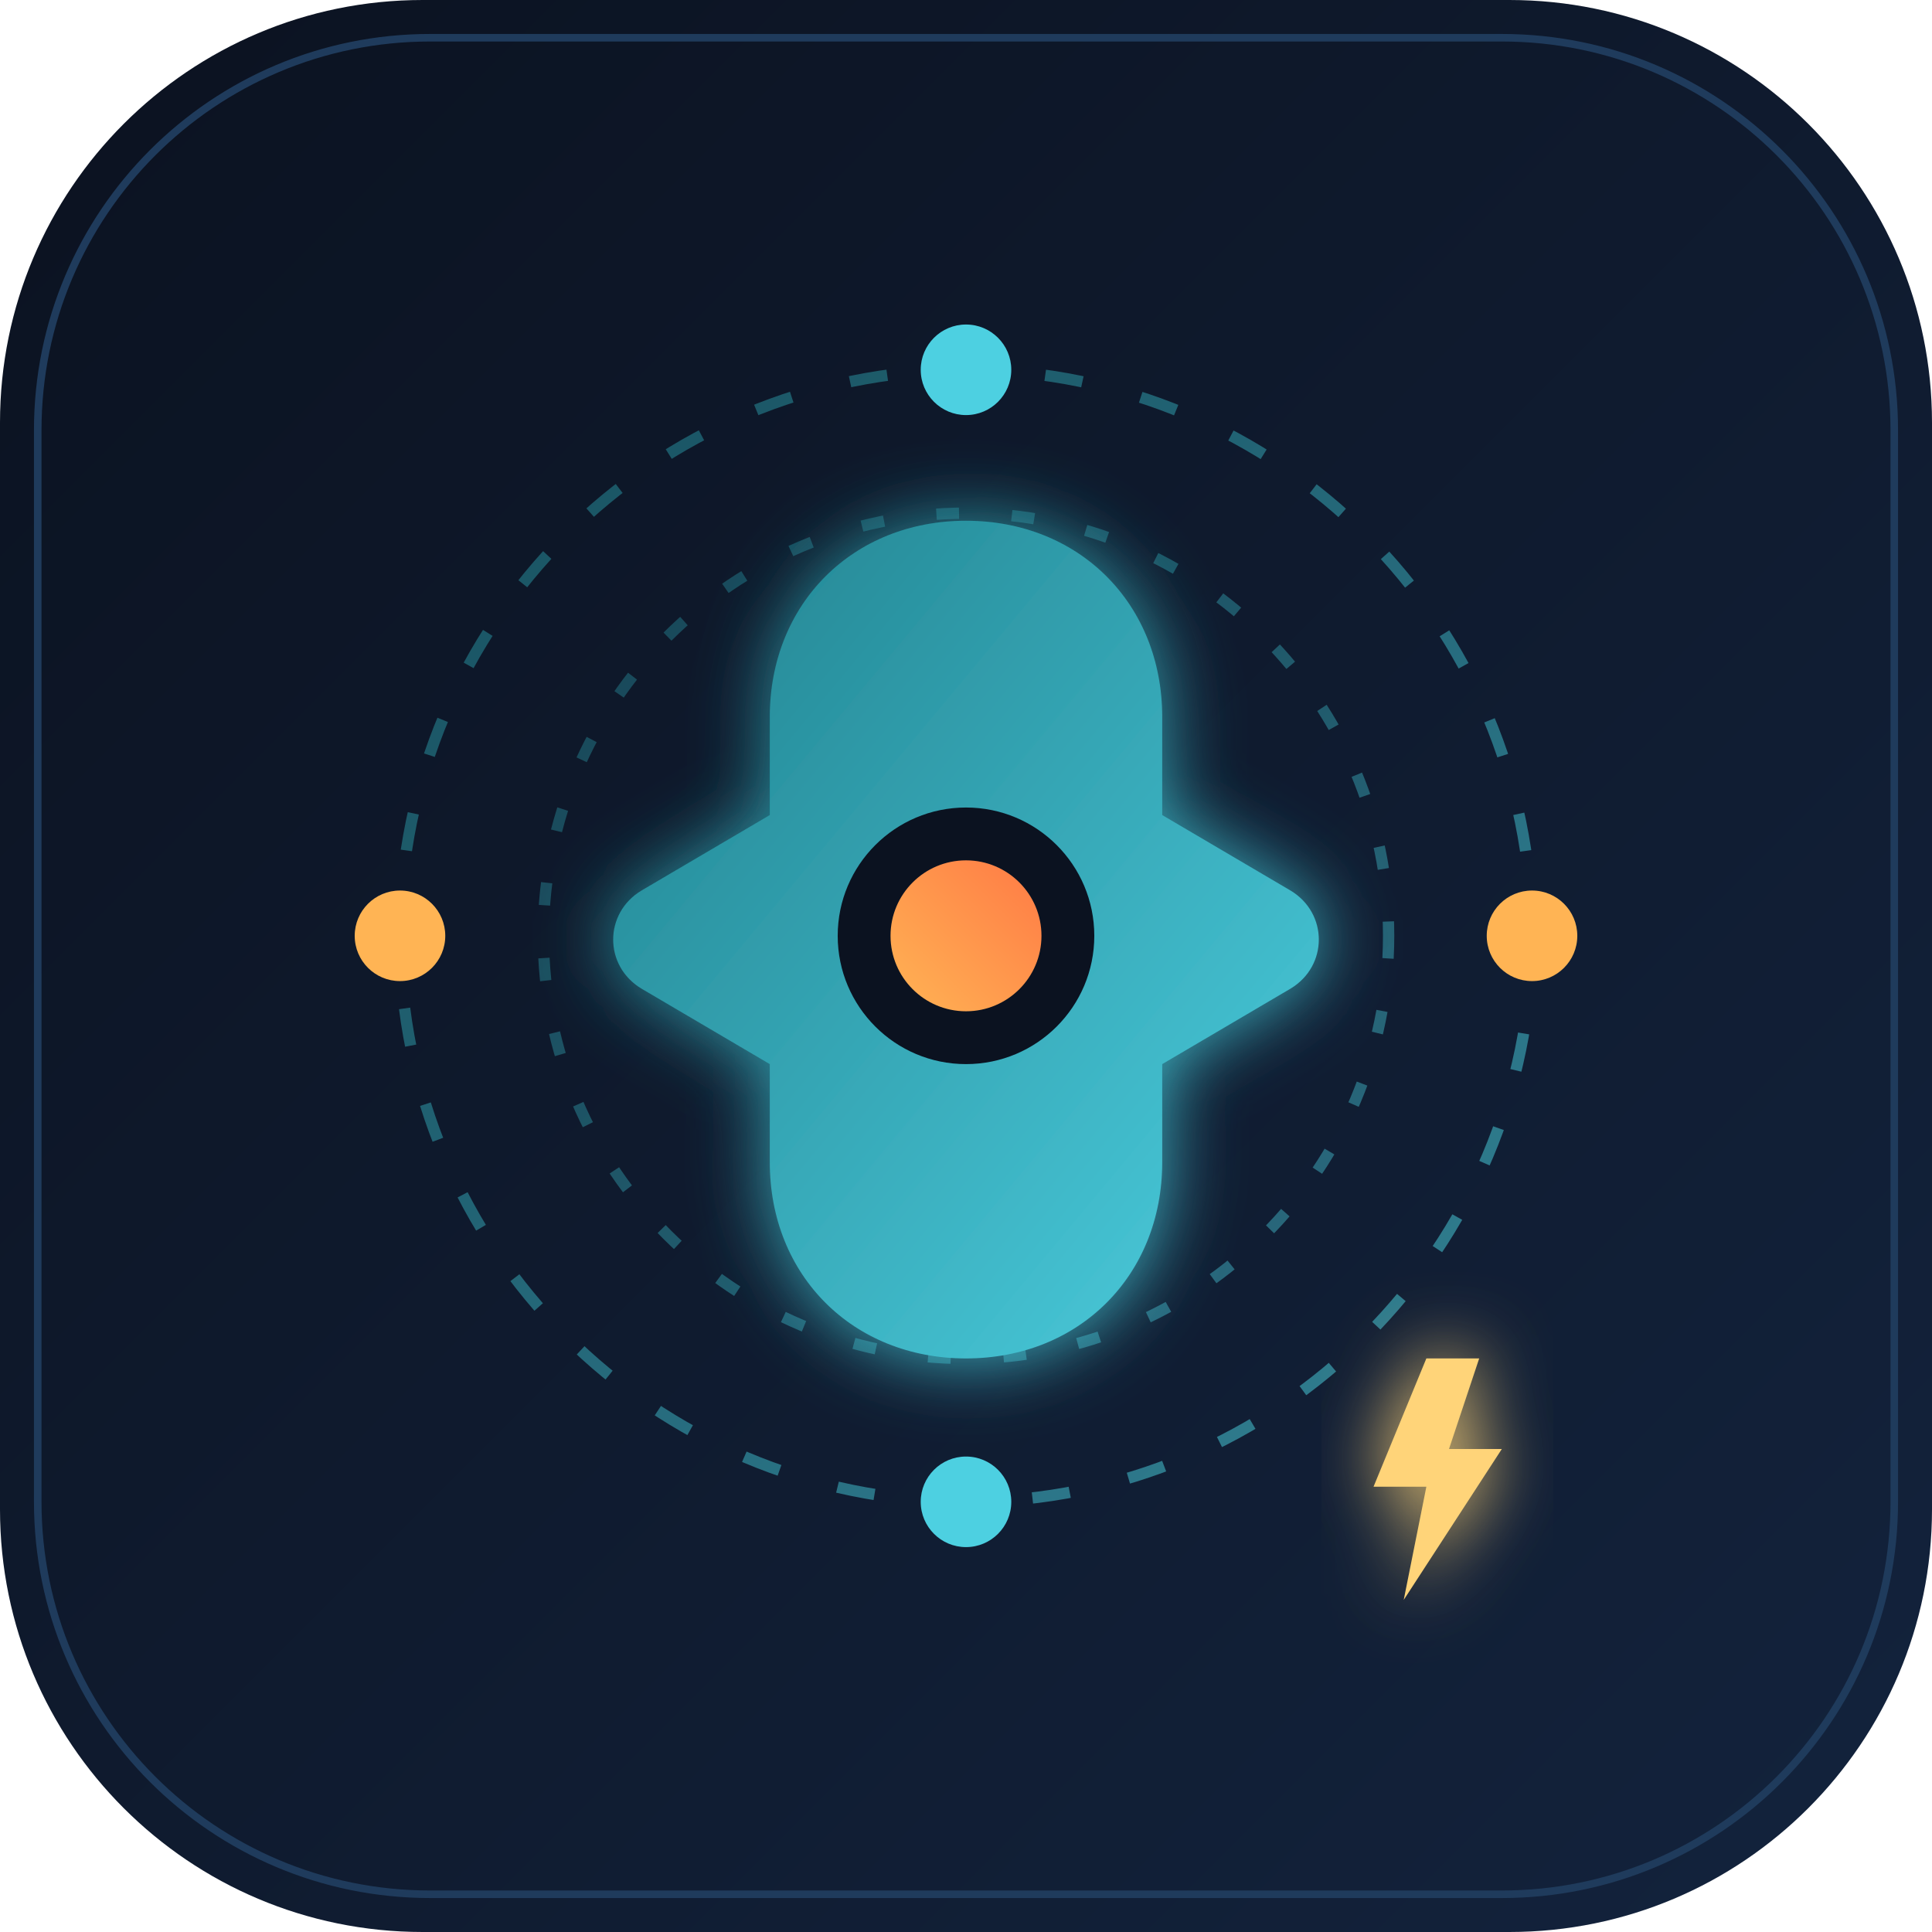
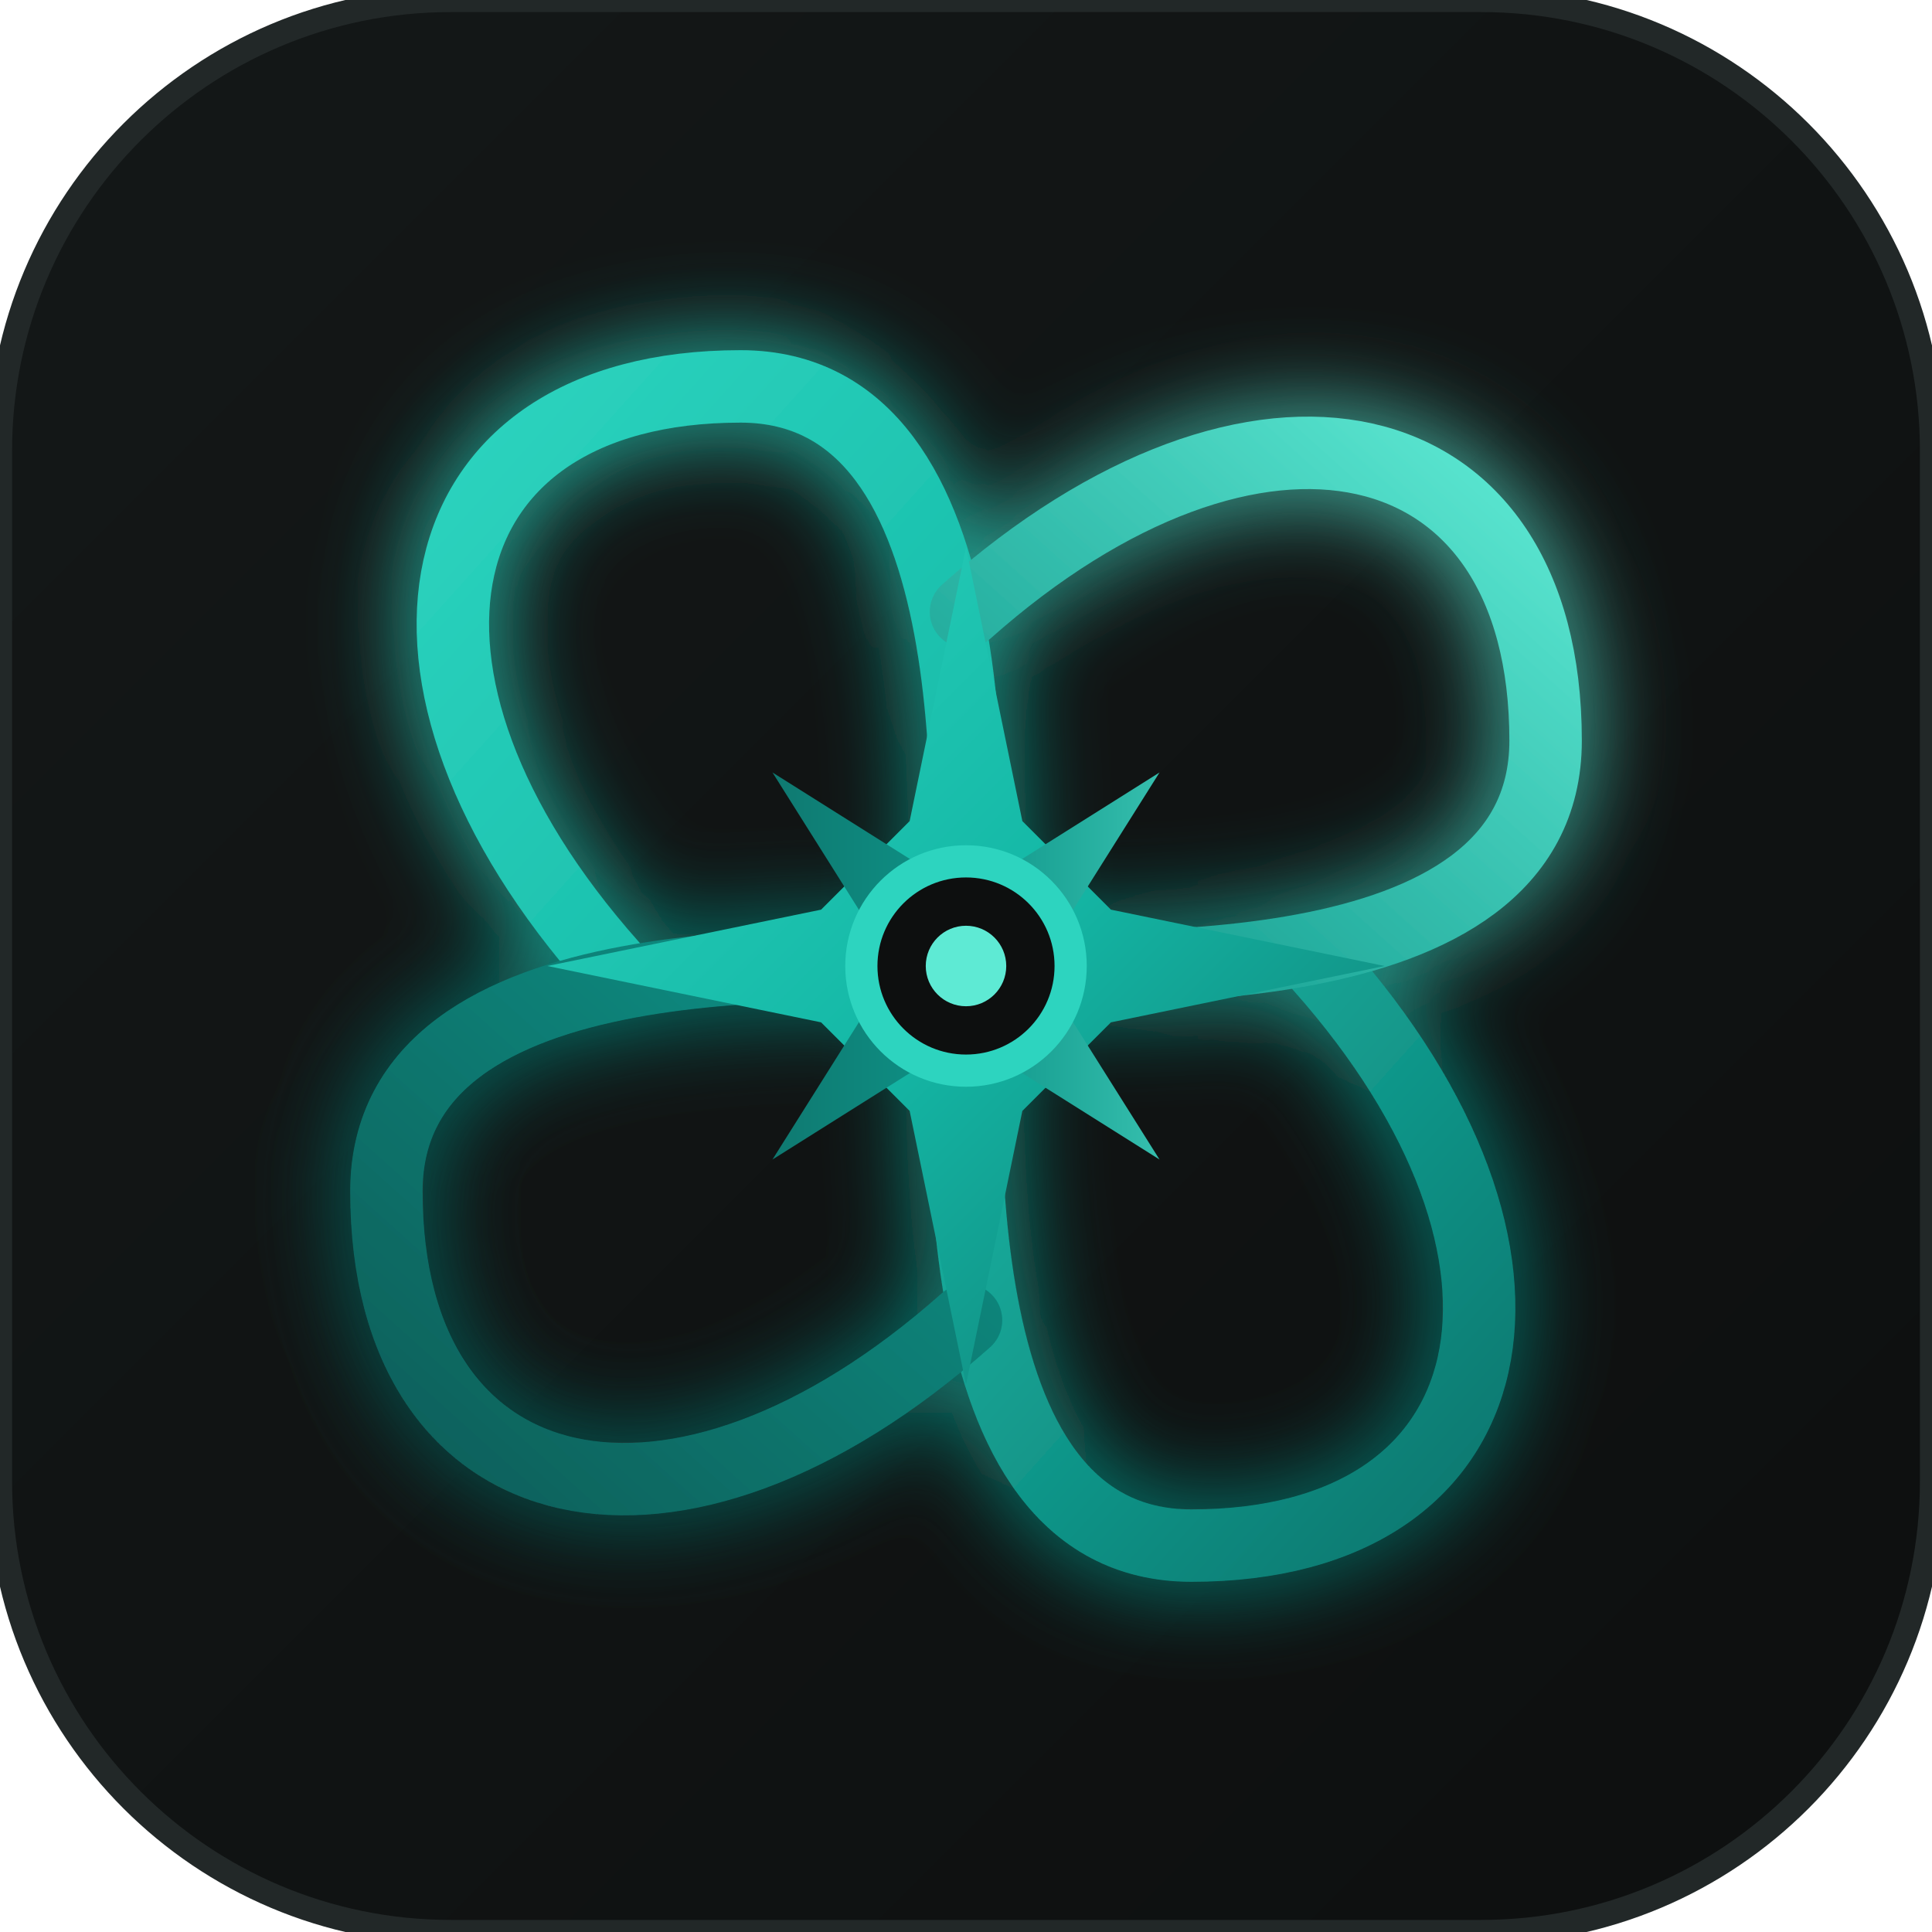
- <svg xmlns="http://www.w3.org/2000/svg" viewBox="0 0 512 512" width="512" height="512" role="img" aria-label="Perplexity Auto Creator logo">
+ <svg xmlns="http://www.w3.org/2000/svg" viewBox="0 0 120 120" fill="none">
  <defs>
-     <linearGradient id="bg" x1="0" y1="0" x2="1" y2="1">
-       <stop offset="0" stop-color="#0b1220" />
-       <stop offset="1" stop-color="#13233d" />
+     <linearGradient id="bgGrad" x1="0%" y1="0%" x2="100%" y2="100%">
+       <stop offset="0%" stop-color="#141818" />
+       <stop offset="100%" stop-color="#0d0f0f" />
    </linearGradient>
-     <linearGradient id="g1" x1="0" y1="0" x2="1" y2="1">
-       <stop offset="0" stop-color="#20808D" />
-       <stop offset="1" stop-color="#4dd0e1" />
+     <linearGradient id="tealGrad1" x1="0%" y1="0%" x2="100%" y2="100%">
+       <stop offset="0%" stop-color="#2dd4bf" />
+       <stop offset="50%" stop-color="#14b8a6" />
+       <stop offset="100%" stop-color="#0f766e" />
    </linearGradient>
-     <linearGradient id="g2" x1="0" y1="1" x2="1" y2="0">
-       <stop offset="0" stop-color="#ffb454" />
-       <stop offset="1" stop-color="#ff7a45" />
+     <linearGradient id="tealGrad2" x1="100%" y1="0%" x2="0%" y2="100%">
+       <stop offset="0%" stop-color="#5eead4" />
+       <stop offset="50%" stop-color="#0d9488" />
+       <stop offset="100%" stop-color="#115e59" />
    </linearGradient>
-     <filter id="glow" x="-40%" y="-40%" width="180%" height="180%">
-       <feGaussianBlur stdDeviation="10" result="b" />
-       <feMerge>
-         <feMergeNode in="b" />
-         <feMergeNode in="SourceGraphic" />
-       </feMerge>
+     <filter id="subtleGlow" x="-20%" y="-20%" width="140%" height="140%">
+       <feGaussianBlur stdDeviation="3" result="blur" />
+       <feComposite in="SourceGraphic" in2="blur" operator="over" />
    </filter>
  </defs>
-   <rect width="512" height="512" rx="112" fill="url(#bg)" />
-   <rect x="10" y="10" width="492" height="492" rx="104" fill="none" stroke="#1f3b5c" stroke-width="2" />
-   <g opacity="0.55" stroke="url(#g1)" fill="none" stroke-width="3">
-     <circle cx="256" cy="248" r="150" stroke-dasharray="10 16" />
-     <circle cx="256" cy="248" r="112" stroke-dasharray="6 14" opacity="0.8" />
+   <rect width="120" height="120" rx="28" fill="url(#bgGrad)" stroke="#222828" stroke-width="1.5" />
+   <g filter="url(#subtleGlow)" stroke-width="4.5" stroke-linecap="round" stroke-linejoin="round" fill="none">
+     <path d="M 38 60 C 22 42, 26 24, 46 24 C 62 24, 60 52, 60 60 C 60 68, 58 96, 74 96 C 94 96, 98 78, 82 60" stroke="url(#tealGrad1)" />
+     <path d="M 60 38 C 78 22, 96 26, 96 46 C 96 62, 68 60, 60 60 C 52 60, 24 58, 24 74 C 24 94, 42 98, 60 82" stroke="url(#tealGrad2)" />
  </g>
-   <g filter="url(#glow)">
-     <path d="M256 138c-30 0-52 22-52 52v26l-34 20c-10 6-10 20 0 26l34 20v26c0 30 22 52 52 52h0c30 0 52-22 52-52v-26l34-20c10-6 10-20 0-26l-34-20v-26c0-30-22-52-52-52z" fill="url(#g1)" />
-   </g>
-   <circle cx="256" cy="248" r="34" fill="#0b1220" />
-   <circle cx="256" cy="248" r="20" fill="url(#g2)" />
-   <g fill="#4dd0e1">
-     <circle cx="256" cy="98" r="12" />
-     <circle cx="406" cy="248" r="12" fill="#ffb454" />
-     <circle cx="256" cy="398" r="12" />
-     <circle cx="106" cy="248" r="12" fill="#ffb454" />
-   </g>
-   <g transform="translate(360 360)" filter="url(#glow)">
-     <path d="M18 0 4 34h14l-6 30 26-40H24l8-24z" fill="#ffd479" />
+   <g transform="translate(60, 60)">
+     <polygon points="0,-26 3.5,-9 9,-3.5 26,0 9,3.5 3.5,9 0,26 -3.5,9 -9,3.5 -26,0 -9,-3.5 -3.5,-9" fill="url(#tealGrad1)" />
+     <polygon points="0,-17 2.5,-6 6,-2.5 17,0 6,2.5 2.5,6 0,17 -2.5,6 -6,2.5 -17,0 -6,-2.5 -2.5,-6" fill="url(#tealGrad2)" transform="rotate(45)" />
+     <circle cx="0" cy="0" r="6.5" fill="#0d0f0f" stroke="#2dd4bf" stroke-width="2" />
+     <circle cx="0" cy="0" r="2.5" fill="#5eead4" />
  </g>
</svg>
